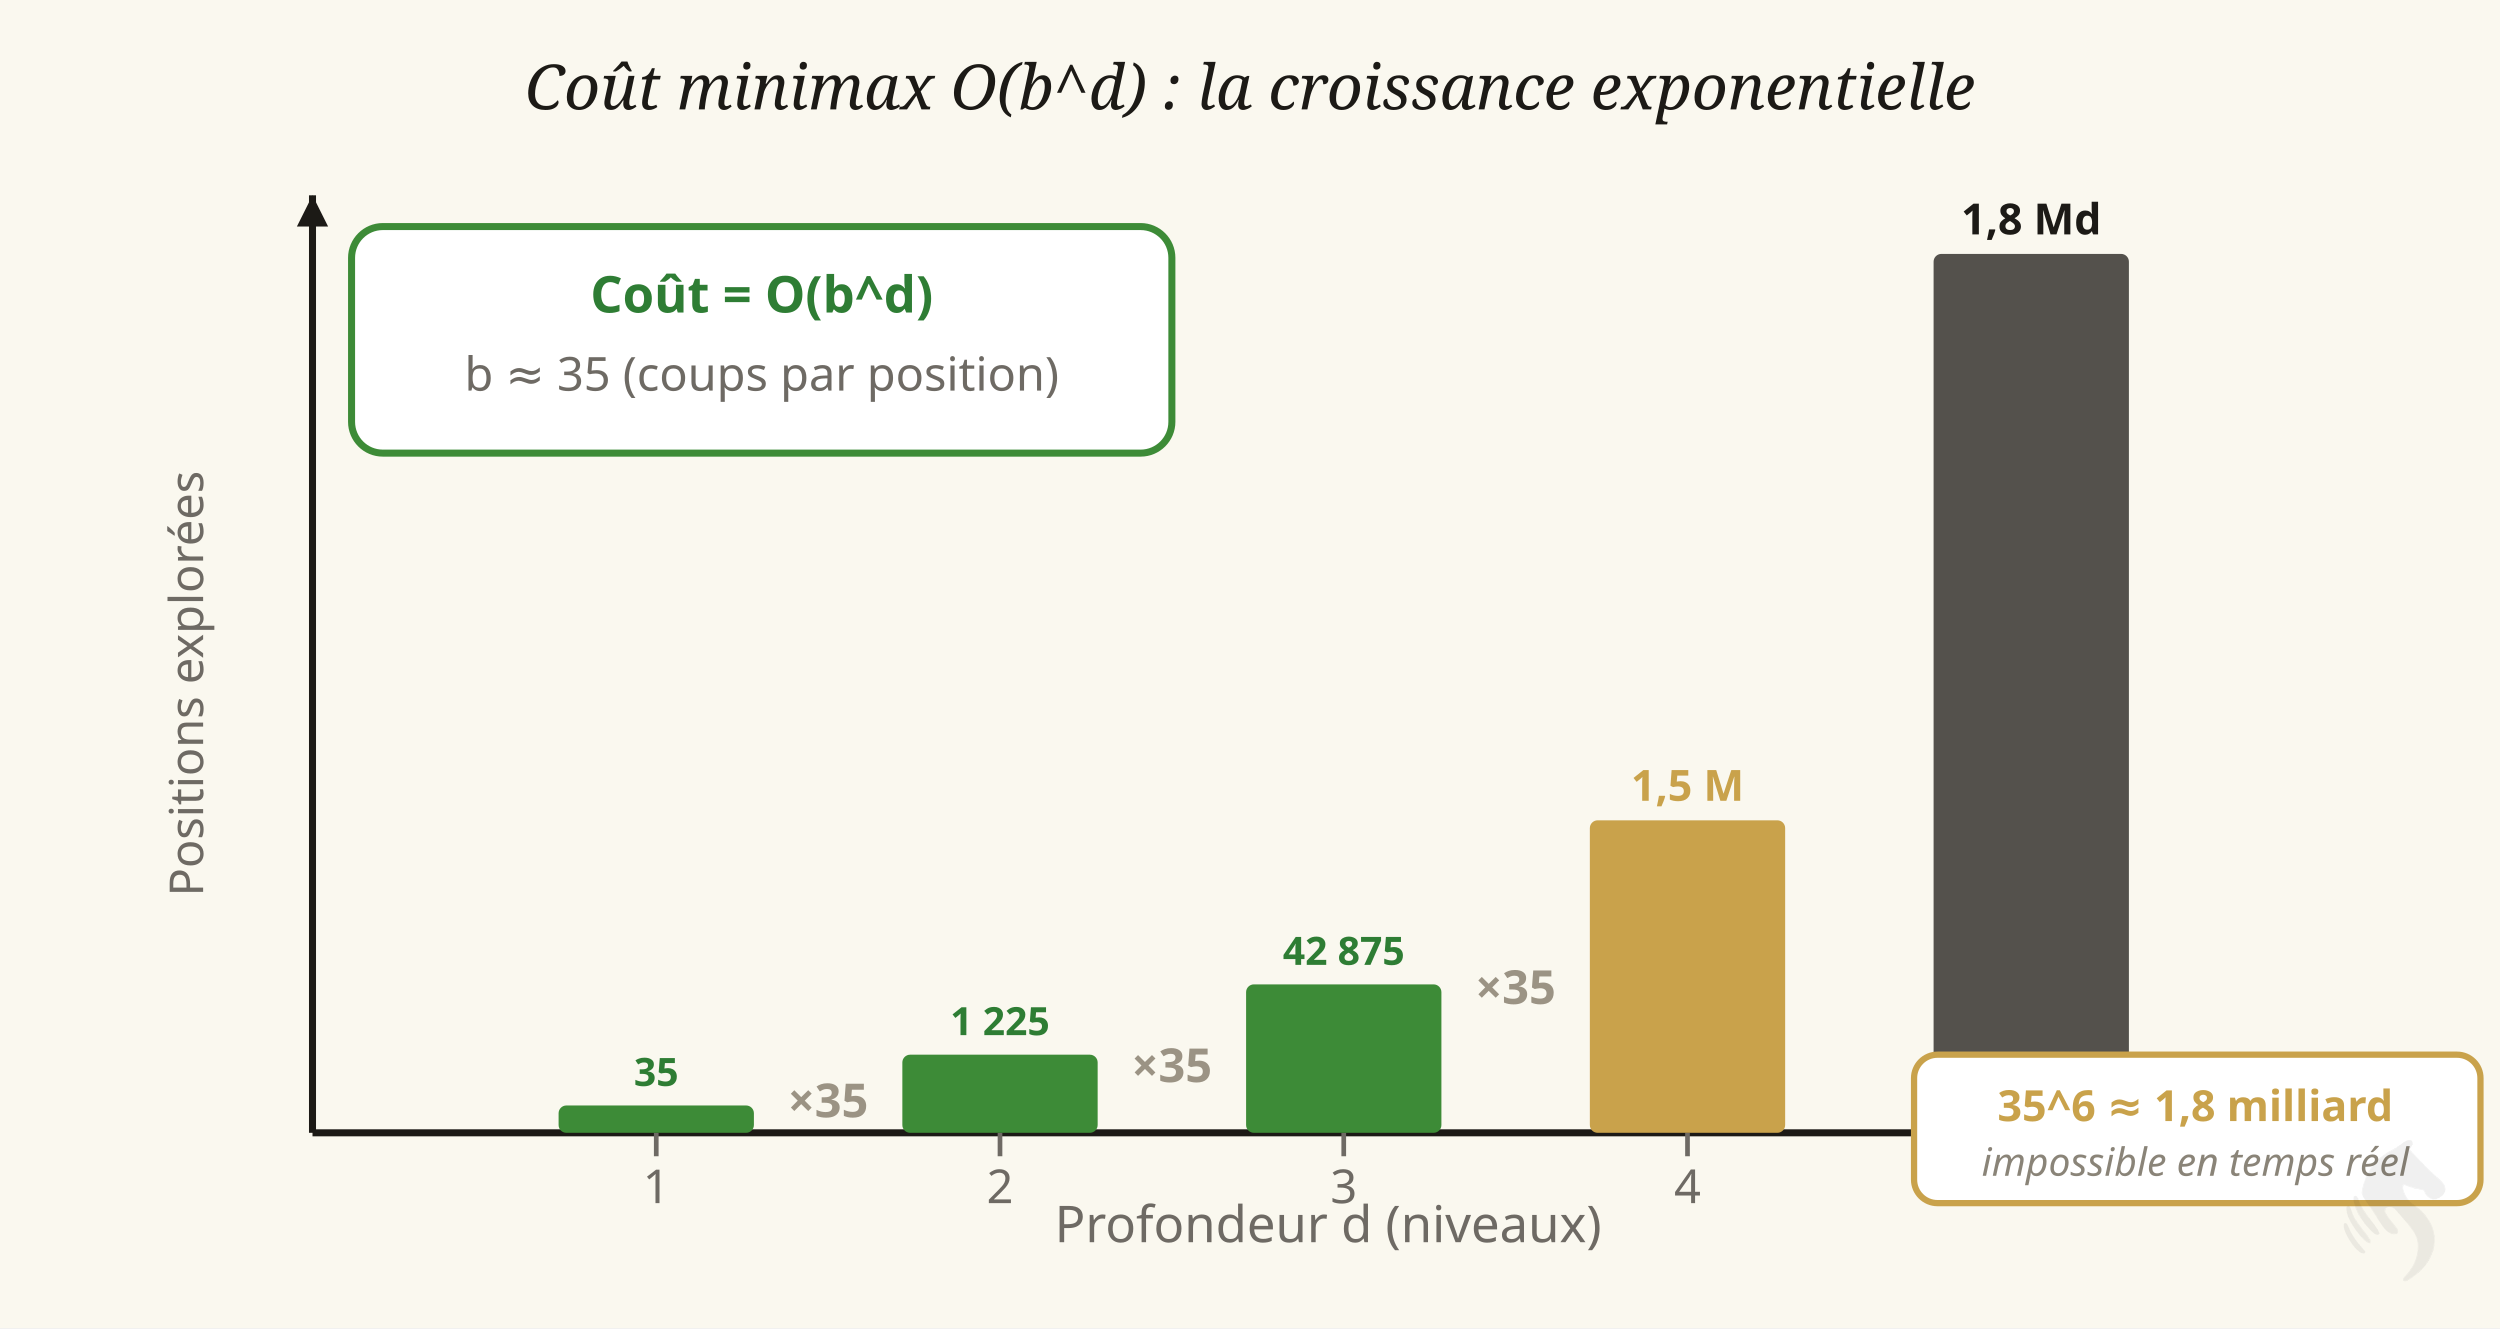
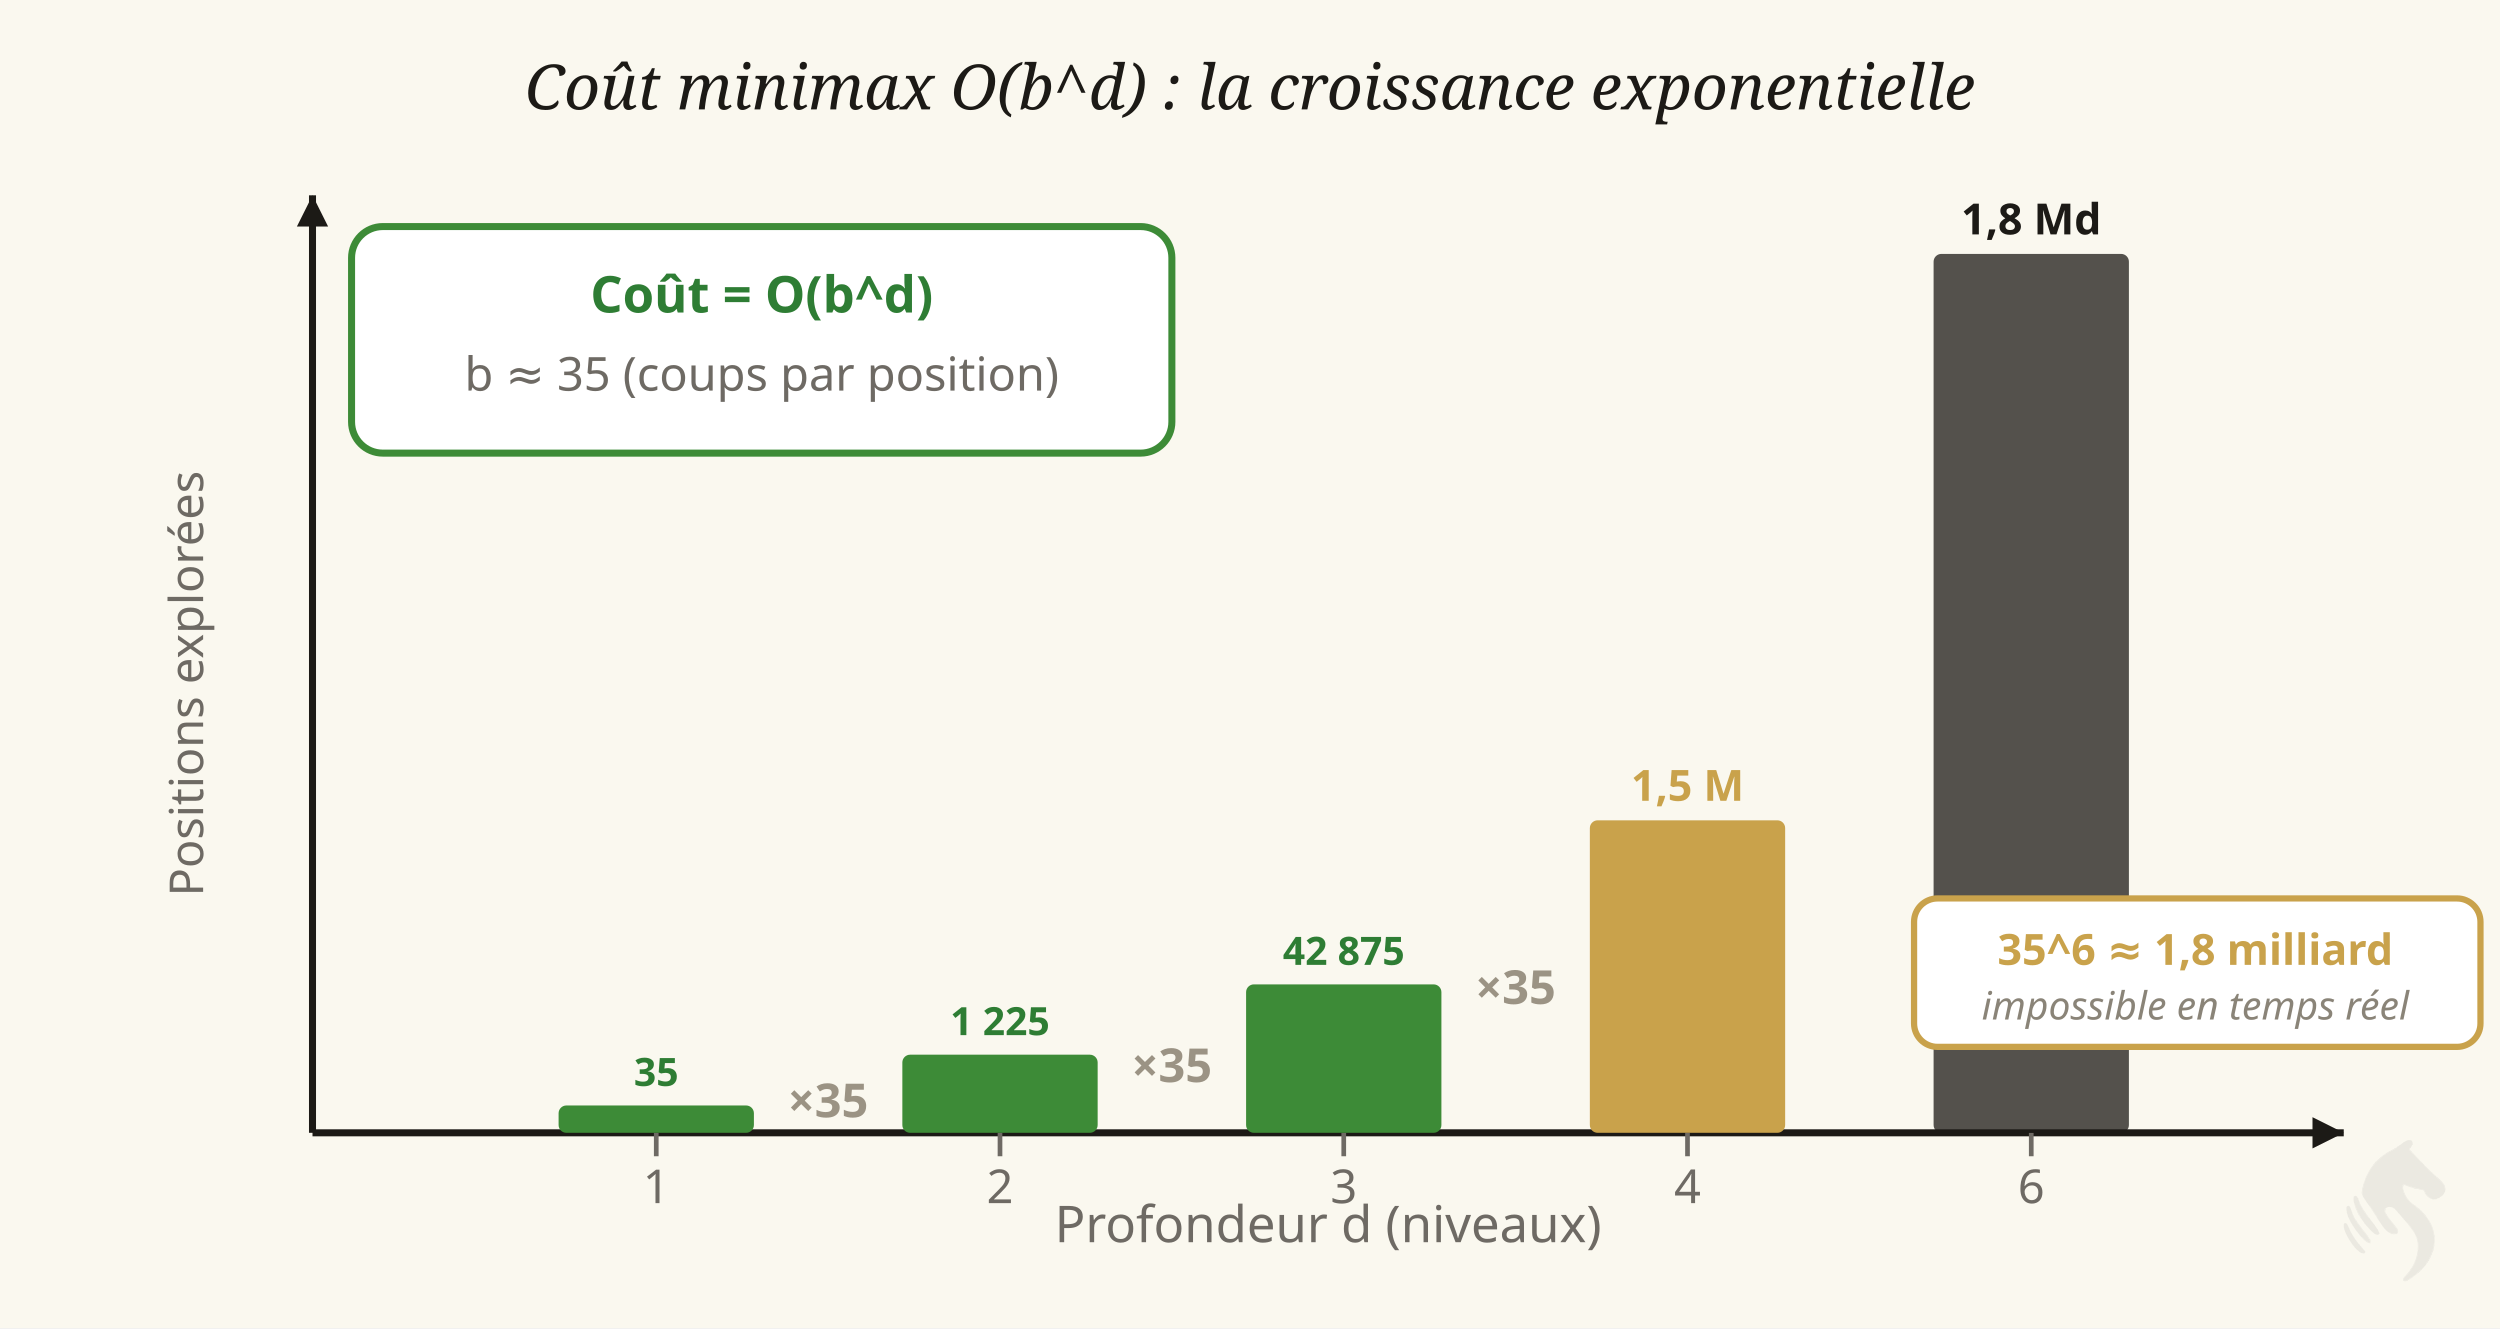
<svg xmlns="http://www.w3.org/2000/svg" width="640" height="340" viewBox="0 0 640 340" role="img" aria-labelledby="gnsi-cout">
  <rect width="640" height="340" fill="#faf8ef" />
  <text x="320" y="28" text-anchor="middle" font-family="Georgia, serif" font-size="16" font-style="italic" fill="#1c1a16">Coût minimax O(b^d) : la croissance exponentielle</text>
  <line x1="80" y1="290" x2="600" y2="290" stroke="#1c1a16" stroke-width="1.8" />
  <line x1="80" y1="290" x2="80" y2="50" stroke="#1c1a16" stroke-width="1.8" />
  <polygon points="600,290 592,286 592,294" fill="#1c1a16" />
  <polygon points="80,50 76,58 84,58" fill="#1c1a16" />
  <text x="340" y="318" text-anchor="middle" font-family="system-ui, sans-serif" font-size="13" fill="#6e6a64">Profondeur d (niveaux)</text>
  <text x="52" y="175" text-anchor="middle" font-family="system-ui, sans-serif" font-size="12" fill="#6e6a64" transform="rotate(-90 52 175)">Positions explorées</text>
  <g font-family="system-ui, sans-serif" font-size="12" text-anchor="middle" fill="#6e6a64">
    <line x1="168" y1="290" x2="168" y2="296" stroke="#6e6a64" stroke-width="1.2" />
    <text x="168" y="308">1</text>
    <line x1="256" y1="290" x2="256" y2="296" stroke="#6e6a64" stroke-width="1.2" />
    <text x="256" y="308">2</text>
    <line x1="344" y1="290" x2="344" y2="296" stroke="#6e6a64" stroke-width="1.2" />
    <text x="344" y="308">3</text>
    <line x1="432" y1="290" x2="432" y2="296" stroke="#6e6a64" stroke-width="1.2" />
    <text x="432" y="308">4</text>
    <line x1="520" y1="290" x2="520" y2="296" stroke="#6e6a64" stroke-width="1.2" />
    <text x="520" y="308">6</text>
  </g>
  <rect x="143" y="283" width="50" height="7" fill="#3d8b37" rx="2" />
  <text x="168" y="278" text-anchor="middle" font-family="system-ui, sans-serif" font-size="10" fill="#2e7d34" font-weight="700">35</text>
  <rect x="231" y="270" width="50" height="20" fill="#3d8b37" rx="2" />
  <text x="256" y="265" text-anchor="middle" font-family="system-ui, sans-serif" font-size="10" fill="#2e7d34" font-weight="700">1 225</text>
  <rect x="319" y="252" width="50" height="38" fill="#3d8b37" rx="2" />
  <text x="344" y="247" text-anchor="middle" font-family="system-ui, sans-serif" font-size="10" fill="#2e7d34" font-weight="700">42 875</text>
  <rect x="407" y="210" width="50" height="80" fill="#c9a24b" rx="2" />
  <text x="432" y="205" text-anchor="middle" font-family="system-ui, sans-serif" font-size="11" fill="#c9a24b" font-weight="700">1,5 M</text>
  <rect x="495" y="65" width="50" height="225" fill="#1c1a16" rx="2" opacity="0.75" />
  <text x="520" y="60" text-anchor="middle" font-family="system-ui, sans-serif" font-size="11" fill="#1c1a16" font-weight="700">1,8 Md</text>
  <rect x="90" y="58" width="210" height="58" rx="8" fill="#fff" stroke="#3d8b37" stroke-width="1.8" />
  <text x="195" y="80" text-anchor="middle" font-family="system-ui, sans-serif" font-size="13" font-weight="700" fill="#2e7d34">Coût = O(b^d)</text>
  <text x="195" y="100" text-anchor="middle" font-family="system-ui, sans-serif" font-size="12" fill="#6e6a64">b ≈ 35 (coups par position)</text>
-   <rect x="490" y="270" width="145" height="38" rx="6" fill="#fff" stroke="#c9a24b" stroke-width="1.6" />
-   <text x="562" y="287" text-anchor="middle" font-family="system-ui, sans-serif" font-size="11" font-weight="700" fill="#c9a24b">35^6 ≈ 1,8 milliard</text>
-   <text x="562" y="301" text-anchor="middle" font-family="system-ui, sans-serif" font-size="10" font-style="italic" fill="#8a8478">impossible en temps réel</text>
+   <rect x="490" y="230" width="145" height="38" rx="6" fill="#fff" stroke="#c9a24b" stroke-width="1.6" />
+   <text x="562" y="247" text-anchor="middle" font-family="system-ui, sans-serif" font-size="11" font-weight="700" fill="#c9a24b">35^6 ≈ 1,8 milliard</text>
+   <text x="562" y="261" text-anchor="middle" font-family="system-ui, sans-serif" font-size="10" font-style="italic" fill="#8a8478">impossible en temps réel</text>
  <text x="212" y="286" text-anchor="middle" font-family="system-ui, sans-serif" font-size="12" fill="#9b9384" font-weight="700">×35</text>
  <text x="300" y="277" text-anchor="middle" font-family="system-ui, sans-serif" font-size="12" fill="#9b9384" font-weight="700">×35</text>
  <text x="388" y="257" text-anchor="middle" font-family="system-ui, sans-serif" font-size="12" fill="#9b9384" font-weight="700">×35</text>
  <g id="wm" opacity="0.07" transform="translate(600.0,291.9) scale(0.0416)" aria-hidden="true">
    <g fill="#1e1e1e" fill-rule="evenodd">
      <path d="M411.5-.5h-16a76 76 0 0 0-24.5 12q-.62-.7-1.5-1l-2 4a4 4 0 0 1-1.5-1 7 7 0 0 1-2.5 3.5 253 253 0 0 0-17 13q-1.42.93-2.5-.5-5.2 7.95-14.5 9a9.4 9.4 0 0 1-4 6q2.3.02 1.5 2A461 461 0 0 1 278.5 73q-13.2 7.95-26 16.5-1.59-1.38 0-3-2.35.35-4 2 .9.98 2 2-92.12 67.08-125.5 177a1316 1316 0 0 0-10 44 51.2 51.2 0 0 0 4.5 31q.1 3.33-2 1l4.5 11q1-2 2 0l5 10 1-1q6 10.95 13 21a651 651 0 0 1 18.5 25 3.4 3.4 0 0 1 1.5-3q21.52 33 43 66 .3 3.4-2.5 1v2a1542 1542 0 0 1 21 32q1 0 1 1a319 319 0 0 0 25 35 160 160 0 0 0 27 25 3.1 3.1 0 0 1 1-3q23.18 14.62 49 5.5 5-2.83 4-8.5-.15-4.6-1.5-9a618 618 0 0 0-55.5-73.5q3-.91 5 1.5a23.5 23.5 0 0 0-7-9q.63 2.4 2 4.5-.17 2.58-1.5.5a364 364 0 0 1-17.5-26.5 50 50 0 0 1-4.5-22.5q.9-4.71 3-9 .63 1.88 2.5 2a7 7 0 0 1 2-3q9.28-8.1 22-8a86 86 0 0 1 23 4.5 11 11 0 0 1 3 4.5q2.58-1.75 5 .5l21.5 23.5q.74 1.95.5 4 3.56 1 6 4a1094 1094 0 0 0 30 34.5l-1 1q3.7 2.7 7.5 5.5a23 23 0 0 1 2 5l5 3a22 22 0 0 0 5.5 8 11.5 11.5 0 0 0 4 4 3.9 3.9 0 0 0-2-3.5q1.7-1.12 3 .5a705 705 0 0 1 42 57.5q-.65 1.46-2 1.5a169 169 0 0 1 10 19 3.8 3.8 0 0 0-.5 4q1 2 2 0 1.4 2.05 2.5 4-.25-2.55.5-5a185 185 0 0 1 11 83q-1 2-2 0a9 9 0 0 0-1.5-4v9a2.3 2.3 0 0 0 1.5-1q.75 10.55-1 21a337 337 0 0 1-18 56l-2.5 3q-1.2-.69-1-2a36 36 0 0 0-4 7 5.2 5.2 0 0 0 3.5-4 4.3 4.3 0 0 1 0 4 350 350 0 0 1-33 52 1108 1108 0 0 1-30 35q-7.17 20.32 13.5 14.5a34 34 0 0 1 6-3 1496 1496 0 0 1 54-37 942 942 0 0 0 29-27q1.25-1.03 2 .5a11 11 0 0 0-3 4q1.35-1.65 2.5 0a29 29 0 0 1 4.5-6 40 40 0 0 0 9-10.5l6-4-1-1a25 25 0 0 1 8.5-7.5q-1.47-2.67 1-5 .22 4.17 2.5 1.5-1.94-3.13 2-4l-1-1q1.48-3.25 4-5.5a8 8 0 0 0-3-1q37.8-53.63 47.5-119 8.4-83.08-38-152a364 364 0 0 0-28-35q-1.03-1.25.5-2 3.58 2.23 2-1l-4-2a5 5 0 0 1-3-.5 484 484 0 0 0-70-58q-.7-.62-1-1.5 1.05-.43 2-1v-3a6 6 0 0 1-5-2q-.66-.1-1 .5 3.72 2.61 0 3-34.57-32.88-46-79.5.2-2.3 2-3v-4q-1.94 5.58-3.5 0-1-9 0-18 2.16-6.4 8.5-8a78 78 0 0 1 22 7.5 403 403 0 0 0 66 18l9 3q-2.45.75-5 .5-1.59 1.6 0 3a16 16 0 0 1 6.5-1 7.3 7.3 0 0 1 2 3q1.38-2.6 3.5-2-1.1-2.32-4-2.5 15.09-2.3 25.5 8.5 5.35 10.23 10 21 12.95 20.94 36.5 28.5-1.88.63-2 2.5a30 30 0 0 0 12.5 3q4.43-.1 8-2 3.2 3.87 5.5-1 1.2.69 1 2a39 39 0 0 0 4.5-2l1 1q.69-1.87-1.5-2.5a12 12 0 0 0 7-3q1.88-1.1 3 .5 2.22-3.62 6-2a8.7 8.7 0 0 1 3-4 41 41 0 0 1 12-6.5l-2-1 5.5-3.5q.62.7 1.5 1 1.82-1.15 0-2.5 1.42-.93 2.5.5a5.8 5.8 0 0 1 .5-4 39 39 0 0 1 6-4.5q-1.55-2.25.5-4.5 3.25-3.5 5-8 1.38-.64 2.5-1-.8-1.05-2-1.5 1.85-5.82 3-11.5v-10h-1q-.85 6-2.5 12-.16-4.46.5-9a63 63 0 0 0-12.5-31 478 478 0 0 0-45.5-44.5q3.06.72 6 2.5-3.15-3.9-7-7.5l1-1q-1.4-1.05-2 .5 1.77 2.4-.5 4a781 781 0 0 1-67.5-65.5l1-.5a29 29 0 0 0 7 6 93 93 0 0 0-14-15 24.5 24.5 0 0 0-9-9.5l1-1a44 44 0 0 0-7-4.5q1.44 2.2 3.5 4 1 1.5 0 3l-72-76q-5.34-7.85 1.5-14.5 1.98-.8 2 1.5a69 69 0 0 1 6-3.5q-1.95-1.94 0-3.5a31 31 0 0 0 6-12q2.05.24 4-.5a79 79 0 0 0-1.5-17.5 94 94 0 0 0-5-10l-1 1a87 87 0 0 0-5.5-3" />
      <path d="M325.5 44.5q-3.85 1.03-7 3.5a4.2 4.2 0 0 1-4.5-.5q-2.75 2.49-3.5 6-6.97 2.94-14 6-6.75 3.75-13.5 8-.62-.7-1.5-1a37.6 37.6 0 0 1-17 10.5 263 263 0 0 0-12 9.5q-1.59 1.62 0 3 12.8-8.55 26-16.5A461 461 0 0 0 327 46.5q.8-1.98-1.5-2m148 86-21-24a209 209 0 0 1-21-21.5l-8.5-8.5q-4.8-3.3-6-9-9.1-4.3-11.5-13a13 13 0 0 0 3-6q-.02-2.3-2-1.5-6.84 6.65-1.5 14.5l72 76q1-1.5 0-3a20 20 0 0 1-3.5-4m89 86a198 198 0 0 0-17.5-15q.4-2.17-.5-4-3.63-1.2-7-3a26 26 0 0 0-6-6 430 430 0 0 1-27-27.5 2.4 2.4 0 0 0-2-.5 29 29 0 0 1-7-6l-1 .5a781 781 0 0 0 67.5 65.5q2.27-1.6.5-4m-314-128a247 247 0 0 0-42 35.5 14.5 14.5 0 0 1-5 4l1 1a9.3 9.3 0 0 1-6 2.5 76 76 0 0 1-16 20q.3.88 1 1.5a9.4 9.4 0 0 0-5.5 6.5q-1-2-2 0-.93 1.42.5 2.5a25 25 0 0 0-6.5 8.5q-1.6 1.05-3.5 1.5 1.21.45 2 1.5a43 43 0 0 0-7 10 352 352 0 0 0-19.5 37 2.9 2.9 0 0 1-2.5 1 3.3 3.3 0 0 0 2 1.5 47 47 0 0 1-3.5 5.5l-12 34q-.98-1.8-1.5 0 1.4 1.9.5 4a33 33 0 0 1-3.5 5.5q.78.84 1 2a212 212 0 0 0-10 49.5 36 36 0 0 0 7 20q2.1 2.33 2-1a51.2 51.2 0 0 1-4.5-31 1316 1316 0 0 1 10-44q33.38-109.92 125.5-177-1.1-1.02-2-2m376 206q-.5-10.25-5-19.5 1.5-4.37-1.5-.5l-6.5-11q-5.55-3.6-7.5-10l-1 1q-3.75-5.75-9.5-9.5l1-1a850 850 0 0 0-9-7q1.14-2.04-1.5-3.5-1.08 1.43-2.5.5-2.84-1.65-2-4a5 5 0 0 0-3-.5 5 5 0 0 0-.5-3l-1 1a7 7 0 0 0-4.5-3 21 21 0 0 0-6-2.5 478 478 0 0 1 45.5 44.5 63 63 0 0 1 12.5 31q-.66 4.54-.5 9 1.65-6 2.5-12m-259 3v-1q-2.22-5.79 1-11.5l-2-2a67 67 0 0 0 1.5-5.5q.93 7.1 3.5 1-2.43-3.37 2-4a4.3 4.3 0 0 1 2.5 3q.45-1.21 1.5-2 2.3.75 4 2a326 326 0 0 1 28 10.5q11.4 3.22 23 6 1.05 1.6 1.5 3.5 1-4 2 0 1.08-1.43 2.5-.5-1.81 1.35 0 2.5 3.25-.47 7-2 1.85.03 3 1 5.83.22 11 2h5q2.55.25 5-.5l-9-3a403 403 0 0 1-66-18 78 78 0 0 0-22-7.5q-6.34 1.6-8.5 8-1 9 0 18 1.56 5.58 3.5 0m109 6a4.7 4.7 0 0 1 4 3q3.6-3.98 6 1l1-2 4 2a65 65 0 0 1 7.5 10q1.1 3.55 2.5 7-1.77 2.95 2 4 13.35 23.91 39 33 .12-1.87 2-2.5-23.55-7.56-36.5-28.5a305 305 0 0 0-10-21q-10.41-10.8-25.5-8.5 2.9.18 4 2.5m-410 86a9 9 0 0 0 1.5-4 310 310 0 0 0 37.5 86q-1.1 1.02-2 2a40 40 0 0 0 8.5 12 139 139 0 0 0 15 21q2.31 2.97 1.5 6 5.9 1.14 7.5 7 5.7 2.47 5 8 3.8 1.06 6.5 4 20.24 25.5 46 45.5a39 39 0 0 0 20 5 46 46 0 0 1 9-7.5 818 818 0 0 1-10-21.5q1.43-1.08.5-2.5a27 27 0 0 1-3.5-2 185 185 0 0 0-16-23.5q1.43-1.08.5-2.5a13.3 13.3 0 0 1-5.5-5 617 617 0 0 0-22.5-29v-4l-1 1a13 13 0 0 1-4.5-6 11.5 11.5 0 0 1-4-4q-.03 2.3-2 1.5A471 471 0 0 1 97 390.5q-1.8-3.04-.5-6 1.02.54 2 1a9 9 0 0 0-2-4.5q3.83-2.28-1-2.5a597 597 0 0 1-7-18.5l2-1a3.3 3.3 0 0 1-2-3.5 3.1 3.1 0 0 1-3-1q-7.35-19.46-24-8 1.03 2.34-.5 5a97 97 0 0 0 3.5 38" />
      <path d="M365.5 301.5q-1.8.7-2 3 11.43 46.62 46 79.5 3.72-.39 0-3 .34-.6 1-.5-2.4-2.22-5-4.5l2-2q-2.45-.75-5-.5a8.4 8.4 0 0 0-.5-4q-1.72 1.44-3-1a28 28 0 0 1-3.5-6q-.5 2-1 0a143 143 0 0 1-18-31q-6.22-11.64-9-27a7 7 0 0 0-2-3m-211 174a45 45 0 0 1-9.5-15q-1 2-2 0a41 41 0 0 0-6-9l-1-5-1 1a989 989 0 0 1-17.5-25.5q.7-.62 1-1.5a7.7 7.7 0 0 1-5-6 163 163 0 0 1-15-29q-.98-.46-2-1-1.3 2.96.5 6a471 471 0 0 0 55.5 86.5q1.97.8 2-1.5m-90-86q-2.05 2.77 1.5 4 3.6 16.25 9.5 30.5-2.48 3.62 2 3.5 3.65 9.3 8 18.5l-1 1a11.4 11.4 0 0 1 6 8q-.7.62-1 1.5a10.5 10.5 0 0 1 3.5 5l1-1a62 62 0 0 0 7.5 13q.9-.98 2-2a310 310 0 0 1-37.5-86 9 9 0 0 1-1.5 4m48 210a3.9 3.9 0 0 0-2-3.5q1.7-1.12 3 .5a127 127 0 0 0 39 32q11.3 4.6 8.5-7a147 147 0 0 0-17-32 1467 1467 0 0 0-40-51 554 554 0 0 1-48.5-75l1-1q.84 5.22 6 5a51.6 51.6 0 0 1-11.5-27l-1 2a159 159 0 0 0-11-31 14.3 14.3 0 0 0-10.5-8q-3.2.01-6 1.5-2.85 3.45-6 6.5-.87 16.85 3 33.5a3.6 3.6 0 0 1-2 2q1.38.56 2.5 1.5 3.15 9.81 6.5 19.5-1.21.45-2 1.5a29 29 0 0 0 5.5 7A256 256 0 0 0 55.5 525l-2 1a6.4 6.4 0 0 0 4 1.5 332 332 0 0 0 38.5 53l3.5 5.5-1 1q1.9 1.67 3.5.5a36 36 0 0 0 10.5 12m303-214q-.95.57-2 1 .3.88 1 1.5a484 484 0 0 1 70 58q1.42.72 3 .5a43 43 0 0 0-10-12.5l1-1q-2.66 1.47-5-1a36 36 0 0 0-10-10q1.81-1.35 0-2.5a8 8 0 0 1-3.5 0q-4.57-5.7-10-8a13 13 0 0 0-6.5-5.5 11.5 11.5 0 0 1-3.5-4.5q-.62.7-1.5 1a17.7 17.7 0 0 0-8-5.5q-2.84-1.65-2-4-7.47-2.25-13-7.5m-254 24a526 526 0 0 1 23.5 37 55 55 0 0 1 9 15l1-1a65 65 0 0 0 8.5 13q2.8 2.4 2.5-1-21.48-33-43-66a3.4 3.4 0 0 0-1.5 3m111 63q.16-.93 1-1.5a7 7 0 0 1-3.5-2.5 17.5 17.5 0 0 0-5.5-8q3.7-4.18-2.5-5a41 41 0 0 1-7.5-18.5l2-3a7.2 7.2 0 0 1-2-4.5 3.1 3.1 0 0 0 3-1 37 37 0 0 0-1-7q-1.87-.12-2.5-2a36 36 0 0 0-3 9 50 50 0 0 0 4.5 22.5 364 364 0 0 0 17.5 26.5q1.33 2.08 1.5-.5-1.37-2.1-2-4.5m-272 45v19q2.55 12.15 7 24 15.37 37.49 37 68a54 54 0 0 0 9 12.5q-1.58 2.58 2 3l-1 1 5.5 4.5a82 82 0 0 0 9 12q6.5 6.26 12.5 13 9.5 6.75 17.5 15l1-1q4.56 3.52 9 7l1-2a89 89 0 0 0 13.5 3.5q13.85-4.6 6.5-17.5-1.73 1.44-3-1a307 307 0 0 1-13.5-16 16 16 0 0 0-6-5.5q1.43-1.08.5-2.5a27.2 27.2 0 0 1-12.5-15 3.1 3.1 0 0 1-3-1q-7.5-10.25-15.5-20-.93-1.42.5-2.5a16 16 0 0 1-6-5.5 880 880 0 0 1-19-29.5q.7-.62 1-1.5a8 8 0 0 1-4-4 94 94 0 0 1-12.5-26l-1 1q-3.8-4.62-1.5-10a3.1 3.1 0 0 1-3-1 198 198 0 0 1-7-15.5l1-1a55 55 0 0 1-9-11q-2.85-1.46-6-2l3-1a22 22 0 0 0-9 2 11.4 11.4 0 0 0-4 6.5m277 51a48 48 0 0 0 12 5q-.57 3.66 2 2a5.3 5.3 0 0 1 3.5 3l1-2a45 45 0 0 0 26 0q.45 1.21 1.5 2 1.27-3.4 4-2 1.81-1.15 0-2.5l3-1.5a21 21 0 0 0 3.5-4q1.4-8.23-1.5-16 .3-.88 1-1.5-5.22-1.95-4-7a193 193 0 0 1-18-23.5 16 16 0 0 0-3.5-3q-4.05-7.43-9-12a284 284 0 0 0-14-17q-.75-1.58.5-3a19 19 0 0 1-6-4 4.35 4.35 0 0 0-5-1.5 618 618 0 0 1 55.5 73.5q1.35 4.4 1.5 9 1 5.67-4 8.5-25.82 9.12-49-5.5a3.1 3.1 0 0 0-1 3m115-56a264 264 0 0 1 16 22q-1.7 3.04 1.5 1a494 494 0 0 1 16.5 23l7 10q1.35-.04 2-1.5a705 705 0 0 0-42-57.5q-1.3-1.62-3-.5a3.9 3.9 0 0 1 2 3.5" />
      <path d="M112.5 599.5q7 9.5 16 17 2 0 2 2 6.9 3.77 11 8.5l13 5.5a5.7 5.7 0 0 0 6 0q2.07 3.94 4 0-3.37-1.23-.5-3 .22-6.86.5-13.5l-3-3.5 3-2.5q-4.58-.9-7.5-4.5a79 79 0 0 0-10.5-16.5q2.67 1.47 5-1a12 12 0 0 1-8.5-3.5 92 92 0 0 0-17.5-23.5l2-1-6.5-4.5a2294 2294 0 0 1-34.5-47q-1 0-1-1-5.27-4.75-4-11.5-2.25-3.25-3.5.5A227 227 0 0 1 61.5 469q.84-.57 1-1.5-5.16.22-6-5l-1 1a554 554 0 0 0 48.5 75 1467 1467 0 0 1 40 51q10.5 14.98 17 32 2.8 11.6-8.5 7a127 127 0 0 1-39-32q-1.3-1.62-3-.5a3.9 3.9 0 0 1 2 3.5m335-4a3349 3349 0 0 1 7.5 35q2.3 19.53.5 39a9 9 0 0 1 1.5 4q1 2 2 0a185 185 0 0 0-11-83q-.75 2.45-.5 5m44-147q1.58 3.23-2 1-1.53.75-.5 2a364 364 0 0 1 28 35q46.4 68.92 38 152-9.7 65.37-47.5 119 1.46.15 3 1a12 12 0 0 0 3.5-6q1.58 1.52 3.5.5-1.16-8.12 7-11-1.6-1.75 1-2.5-.12-8.5 6-14-.81-.1-1-1a3.1 3.1 0 0 1 3-1 5.4 5.4 0 0 1 3-5.5q-1.2-.45-2-1.5a67 67 0 0 0 4.5-10l1 2a9 9 0 0 1 2.5-5l-1-2a6.3 6.3 0 0 1 4-.5 6.5 6.5 0 0 0-3-3 225 225 0 0 1 11-24.5q-.53-1.8-1.5 0-.3-4.51 1-9l1 1a67 67 0 0 0 1.5-13q7.4-.7 1-5a232 232 0 0 0 2-53l.5-5q.57.84 1.5 1a8 8 0 0 0-2.5-5q-6.56-49.08-31.5-89 2.03-1.77-.5-3l-1 1a696 696 0 0 1-17.5-26q-2.18-1.53-1-3.5-3.93-.91-5-4.5-1.26-.5-1-2a69 69 0 0 0-6.5-5q-.69-1.87 1.5-2.5a14 14 0 0 0-4-2.5m-36 230a273 273 0 0 1-13.5 57q-1.4.82-2.5 2 2.69 6.4-4 8.5l2 1a30 30 0 0 0-3 8.5q-.2 1.31 1 2l2.5-3a337 337 0 0 0 18-56 89 89 0 0 0 1-21q-.57.84-1.5 1m-25 84a185 185 0 0 1-24 38l-2.5 6a25 25 0 0 0-6.5 7q-13.95 16.7-28.5 33-1.16 4.05-3.5 7.5-1.35 4.25-1 8a16 16 0 0 1 6 5.5h14a20 20 0 0 1 10-3.5q1.71-1.12 0-2.5a81 81 0 0 0 18.5-12q.62.7 1.5 1a71 71 0 0 1 2-4q1-2 2 0 1.7-4.54 4.5-1a38 38 0 0 1 4.5-6.5 189 189 0 0 0 30.5-23.5q4.55 3.9 4-3a4.6 4.6 0 0 1 4.5-2v-3a5 5 0 0 0 3-.5 41 41 0 0 1 3-5.5 11 11 0 0 1 3-4q-.75-1.53-2-.5a942 942 0 0 1-29 27 1496 1496 0 0 0-54 37 34 34 0 0 0-6 3q-20.67 5.82-13.5-14.5a1108 1108 0 0 0 30-35 350 350 0 0 0 33-52 4.3 4.3 0 0 0 0-4 5.2 5.2 0 0 1-3.5 4" />
    </g>
  </g>
</svg>
